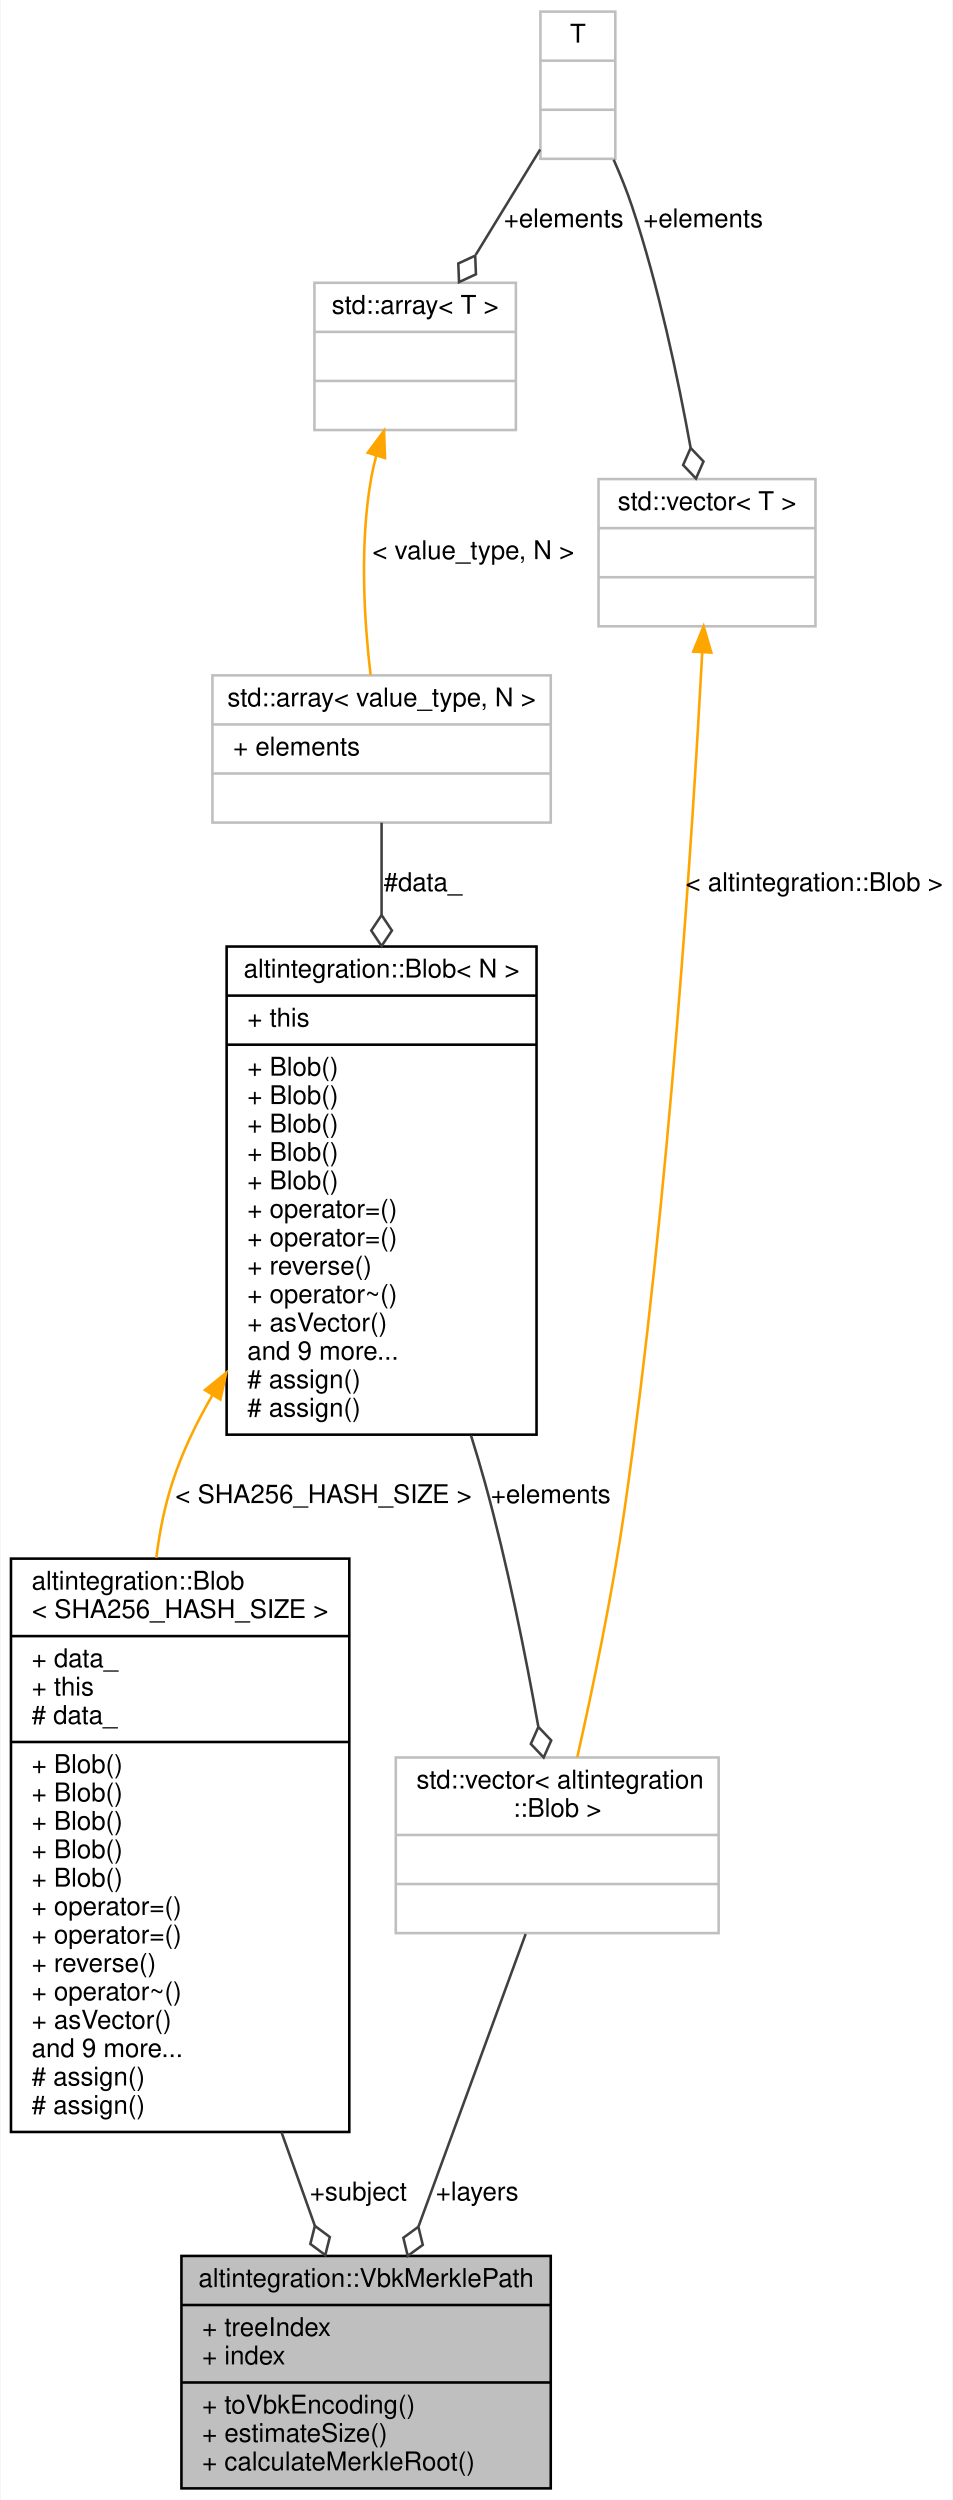
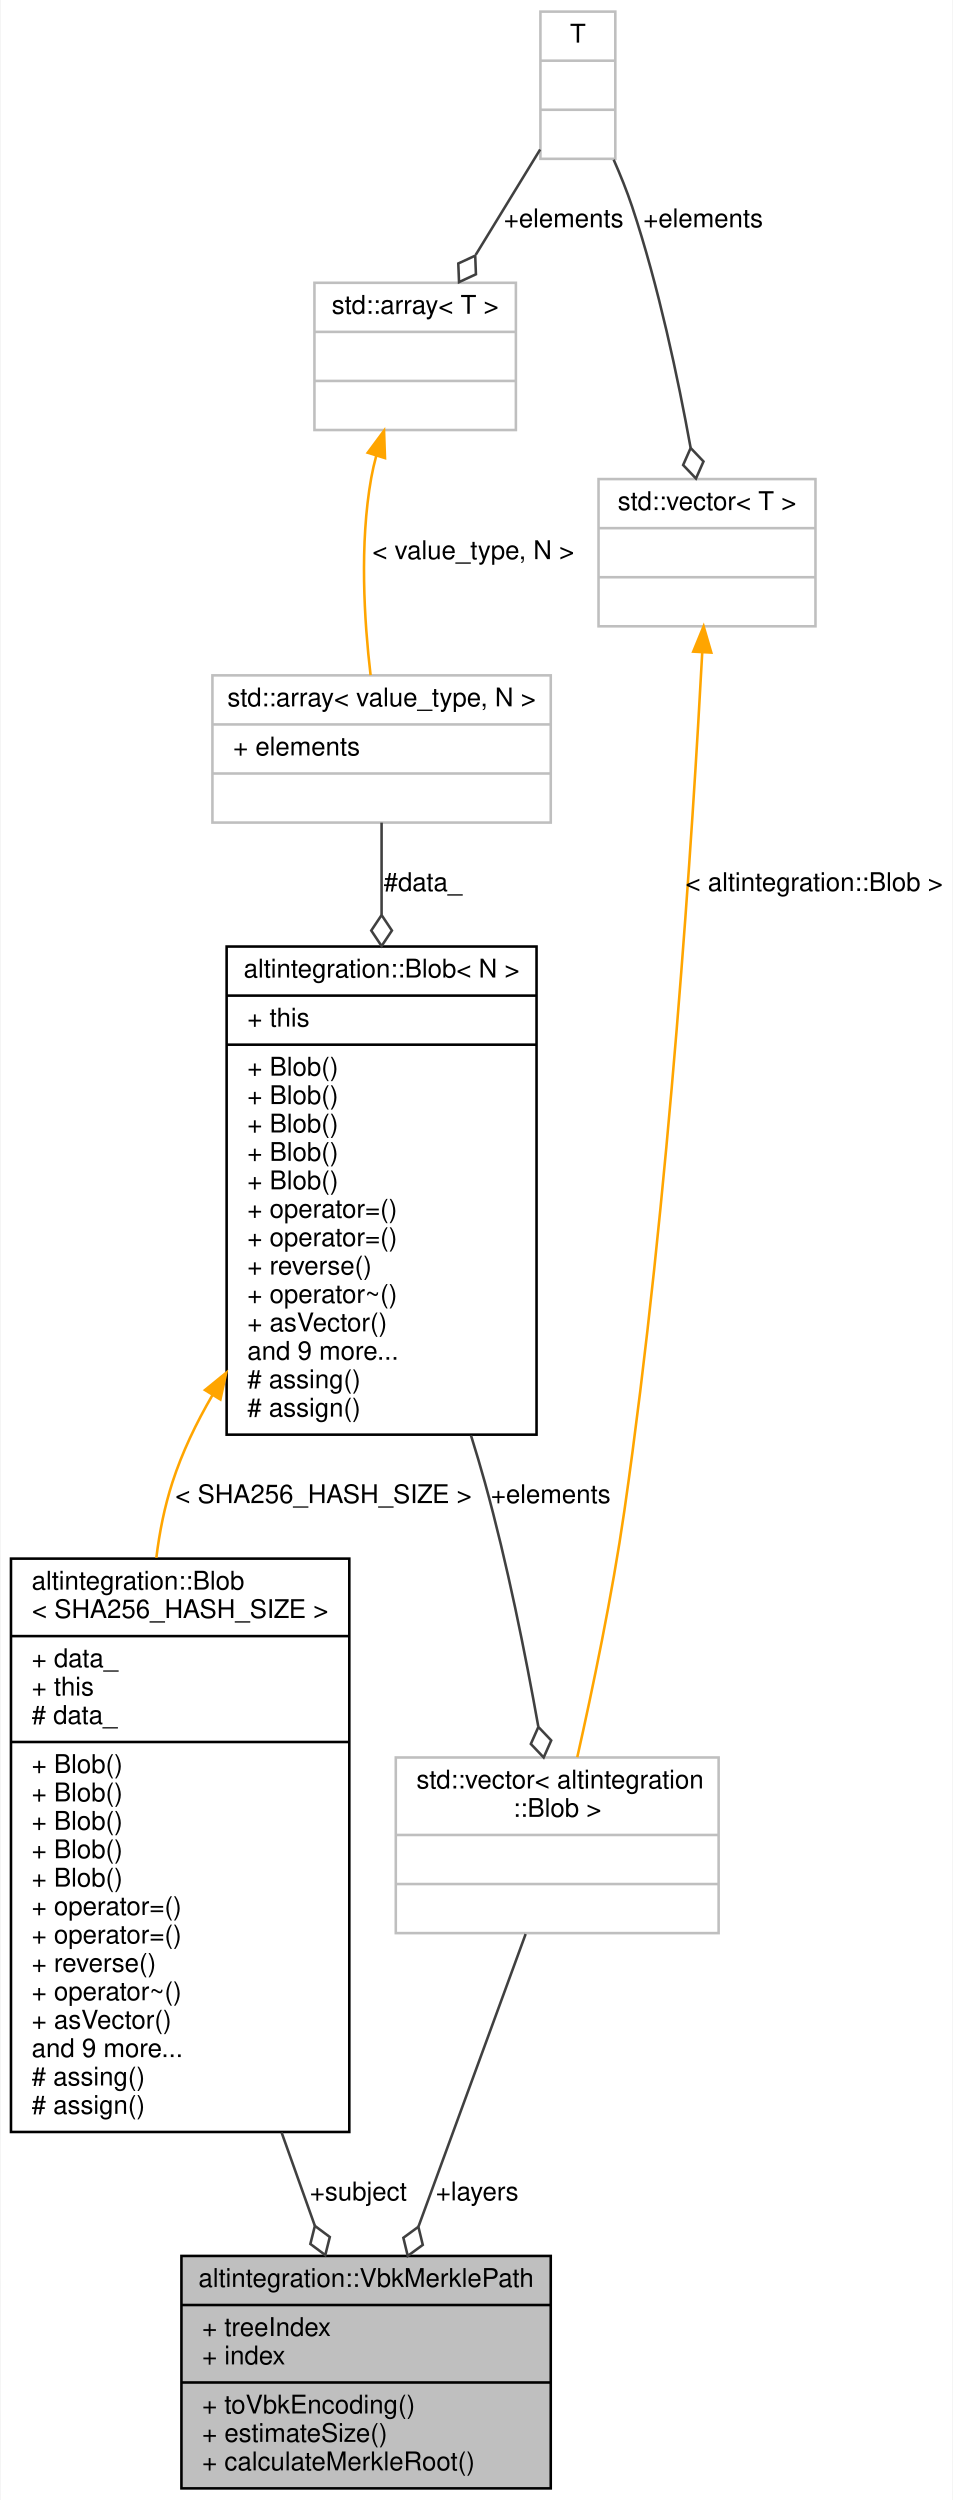
<svg xmlns="http://www.w3.org/2000/svg" xmlns:xlink="http://www.w3.org/1999/xlink" width="369pt" height="968pt" viewBox="0.00 0.00 368.50 968.00">
  <g id="graph0" class="graph" transform="scale(1 1) rotate(0) translate(4 964)">
    <polygon fill="white" stroke="transparent" points="-4,4 -4,-964 364.5,-964 364.5,4 -4,4" />
    <g id="node1" class="node">
      <g id="a_node1">
        <a xlink:title="Path in Merkle tree, which proves that subject exists in the tree.">
          <polygon fill="#bfbfbf" stroke="black" points="66,-0.5 66,-90.5 209,-90.5 209,-0.5 66,-0.5" />
          <text text-anchor="middle" x="137.5" y="-78.5" font-family="Helvetica,sans-Serif" font-size="10.00">altintegration::VbkMerklePath</text>
          <polyline fill="none" stroke="black" points="66,-71.5 209,-71.5 " />
          <text text-anchor="start" x="74" y="-59.5" font-family="Helvetica,sans-Serif" font-size="10.00">+ treeIndex</text>
          <text text-anchor="start" x="74" y="-48.5" font-family="Helvetica,sans-Serif" font-size="10.00">+ index</text>
          <polyline fill="none" stroke="black" points="66,-41.5 209,-41.5 " />
          <text text-anchor="start" x="74" y="-29.5" font-family="Helvetica,sans-Serif" font-size="10.00">+ toVbkEncoding()</text>
          <text text-anchor="start" x="74" y="-18.5" font-family="Helvetica,sans-Serif" font-size="10.00">+ estimateSize()</text>
          <text text-anchor="start" x="74" y="-7.5" font-family="Helvetica,sans-Serif" font-size="10.00">+ calculateMerkleRoot()</text>
        </a>
      </g>
    </g>
    <g id="node2" class="node">
      <g id="a_node2">
        <a xlink:title=" ">
          <polygon fill="white" stroke="#bfbfbf" points="149,-215.5 149,-283.5 274,-283.5 274,-215.5 149,-215.5" />
          <text text-anchor="start" x="157" y="-271.5" font-family="Helvetica,sans-Serif" font-size="10.00">std::vector&lt; altintegration</text>
          <text text-anchor="middle" x="211.5" y="-260.5" font-family="Helvetica,sans-Serif" font-size="10.00">::Blob &gt;</text>
          <polyline fill="none" stroke="#bfbfbf" points="149,-253.5 274,-253.5 " />
          <text text-anchor="middle" x="211.5" y="-241.5" font-family="Helvetica,sans-Serif" font-size="10.00"> </text>
          <polyline fill="none" stroke="#bfbfbf" points="149,-234.5 274,-234.5 " />
          <text text-anchor="middle" x="211.5" y="-222.5" font-family="Helvetica,sans-Serif" font-size="10.00"> </text>
        </a>
      </g>
    </g>
    <g id="edge1" class="edge">
      <path fill="none" stroke="#404040" d="M199.28,-215.14C188.02,-184.4 171.09,-138.2 157.8,-101.92" />
      <polygon fill="none" stroke="#404040" points="157.75,-101.79 151.93,-97.53 153.63,-90.52 159.45,-94.78 157.75,-101.79" />
      <text text-anchor="middle" x="180.5" y="-112" font-family="Helvetica,sans-Serif" font-size="10.00"> +layers</text>
    </g>
    <g id="node3" class="node">
      <g id="a_node3">
        <a xlink:href="structaltintegration_1_1Blob.html" target="_top" xlink:title="Contiguous byte array of fixed size.">
          <polygon fill="white" stroke="black" points="83.5,-408.5 83.5,-597.5 203.5,-597.5 203.5,-408.5 83.5,-408.5" />
          <text text-anchor="middle" x="143.5" y="-585.5" font-family="Helvetica,sans-Serif" font-size="10.00">altintegration::Blob&lt; N &gt;</text>
          <polyline fill="none" stroke="black" points="83.5,-578.5 203.5,-578.5 " />
          <text text-anchor="start" x="91.5" y="-566.5" font-family="Helvetica,sans-Serif" font-size="10.00">+ this</text>
          <polyline fill="none" stroke="black" points="83.5,-559.5 203.5,-559.5 " />
          <text text-anchor="start" x="91.5" y="-547.5" font-family="Helvetica,sans-Serif" font-size="10.00">+ Blob()</text>
          <text text-anchor="start" x="91.5" y="-536.5" font-family="Helvetica,sans-Serif" font-size="10.00">+ Blob()</text>
          <text text-anchor="start" x="91.5" y="-525.5" font-family="Helvetica,sans-Serif" font-size="10.00">+ Blob()</text>
          <text text-anchor="start" x="91.5" y="-514.5" font-family="Helvetica,sans-Serif" font-size="10.00">+ Blob()</text>
          <text text-anchor="start" x="91.5" y="-503.5" font-family="Helvetica,sans-Serif" font-size="10.00">+ Blob()</text>
          <text text-anchor="start" x="91.5" y="-492.5" font-family="Helvetica,sans-Serif" font-size="10.00">+ operator=()</text>
          <text text-anchor="start" x="91.5" y="-481.5" font-family="Helvetica,sans-Serif" font-size="10.00">+ operator=()</text>
          <text text-anchor="start" x="91.5" y="-470.5" font-family="Helvetica,sans-Serif" font-size="10.00">+ reverse()</text>
          <text text-anchor="start" x="91.5" y="-459.5" font-family="Helvetica,sans-Serif" font-size="10.00">+ operator~()</text>
          <text text-anchor="start" x="91.5" y="-448.5" font-family="Helvetica,sans-Serif" font-size="10.00">+ asVector()</text>
          <text text-anchor="start" x="91.5" y="-437.5" font-family="Helvetica,sans-Serif" font-size="10.00">and 9 more...</text>
-           <text text-anchor="start" x="91.5" y="-426.5" font-family="Helvetica,sans-Serif" font-size="10.00"># assign()</text>
+           <text text-anchor="start" x="91.5" y="-426.5" font-family="Helvetica,sans-Serif" font-size="10.00"># assing()</text>
          <text text-anchor="start" x="91.5" y="-415.5" font-family="Helvetica,sans-Serif" font-size="10.00"># assign()</text>
        </a>
      </g>
    </g>
    <g id="edge2" class="edge">
      <path fill="none" stroke="#404040" d="M178.11,-408.21C180.03,-402.08 181.84,-395.97 183.5,-390 192.14,-358.83 199.27,-323.05 204.17,-295.53" />
      <polygon fill="none" stroke="#404040" points="204.21,-295.33 201.29,-288.74 206.26,-283.51 209.18,-290.11 204.21,-295.33" />
      <text text-anchor="middle" x="209" y="-382" font-family="Helvetica,sans-Serif" font-size="10.00"> +elements</text>
    </g>
    <g id="node8" class="node">
      <g id="a_node8">
        <a xlink:href="structaltintegration_1_1Blob.html" target="_top" xlink:title=" ">
          <polygon fill="white" stroke="black" points="0,-138.5 0,-360.5 131,-360.5 131,-138.5 0,-138.5" />
          <text text-anchor="start" x="8" y="-348.5" font-family="Helvetica,sans-Serif" font-size="10.00">altintegration::Blob</text>
          <text text-anchor="middle" x="65.5" y="-337.5" font-family="Helvetica,sans-Serif" font-size="10.00">&lt; SHA256_HASH_SIZE &gt;</text>
          <polyline fill="none" stroke="black" points="0,-330.5 131,-330.5 " />
          <text text-anchor="start" x="8" y="-318.5" font-family="Helvetica,sans-Serif" font-size="10.00">+ data_</text>
          <text text-anchor="start" x="8" y="-307.5" font-family="Helvetica,sans-Serif" font-size="10.00">+ this</text>
          <text text-anchor="start" x="8" y="-296.5" font-family="Helvetica,sans-Serif" font-size="10.00"># data_</text>
          <polyline fill="none" stroke="black" points="0,-289.5 131,-289.5 " />
          <text text-anchor="start" x="8" y="-277.5" font-family="Helvetica,sans-Serif" font-size="10.00">+ Blob()</text>
          <text text-anchor="start" x="8" y="-266.5" font-family="Helvetica,sans-Serif" font-size="10.00">+ Blob()</text>
          <text text-anchor="start" x="8" y="-255.5" font-family="Helvetica,sans-Serif" font-size="10.00">+ Blob()</text>
          <text text-anchor="start" x="8" y="-244.5" font-family="Helvetica,sans-Serif" font-size="10.00">+ Blob()</text>
          <text text-anchor="start" x="8" y="-233.5" font-family="Helvetica,sans-Serif" font-size="10.00">+ Blob()</text>
          <text text-anchor="start" x="8" y="-222.5" font-family="Helvetica,sans-Serif" font-size="10.00">+ operator=()</text>
          <text text-anchor="start" x="8" y="-211.5" font-family="Helvetica,sans-Serif" font-size="10.00">+ operator=()</text>
          <text text-anchor="start" x="8" y="-200.5" font-family="Helvetica,sans-Serif" font-size="10.00">+ reverse()</text>
          <text text-anchor="start" x="8" y="-189.5" font-family="Helvetica,sans-Serif" font-size="10.00">+ operator~()</text>
          <text text-anchor="start" x="8" y="-178.5" font-family="Helvetica,sans-Serif" font-size="10.00">+ asVector()</text>
          <text text-anchor="start" x="8" y="-167.5" font-family="Helvetica,sans-Serif" font-size="10.00">and 9 more...</text>
-           <text text-anchor="start" x="8" y="-156.5" font-family="Helvetica,sans-Serif" font-size="10.00"># assign()</text>
+           <text text-anchor="start" x="8" y="-156.5" font-family="Helvetica,sans-Serif" font-size="10.00"># assing()</text>
          <text text-anchor="start" x="8" y="-145.5" font-family="Helvetica,sans-Serif" font-size="10.00"># assign()</text>
        </a>
      </g>
    </g>
    <g id="edge9" class="edge">
      <path fill="none" stroke="orange" d="M78.07,-423.9C71.73,-413.05 66.26,-401.62 62.5,-390 59.48,-380.67 57.49,-370.79 56.28,-360.79" />
      <polygon fill="orange" stroke="orange" points="75.12,-425.78 83.34,-432.47 81.09,-422.11 75.12,-425.78" />
      <text text-anchor="middle" x="121" y="-382" font-family="Helvetica,sans-Serif" font-size="10.00"> &lt; SHA256_HASH_SIZE &gt;</text>
    </g>
    <g id="node4" class="node">
      <g id="a_node4">
        <a xlink:title=" ">
          <polygon fill="white" stroke="#bfbfbf" points="78,-645.5 78,-702.5 209,-702.5 209,-645.5 78,-645.5" />
          <text text-anchor="middle" x="143.5" y="-690.5" font-family="Helvetica,sans-Serif" font-size="10.00">std::array&lt; value_type, N &gt;</text>
          <polyline fill="none" stroke="#bfbfbf" points="78,-683.5 209,-683.5 " />
          <text text-anchor="start" x="86" y="-671.5" font-family="Helvetica,sans-Serif" font-size="10.00">+ elements</text>
          <polyline fill="none" stroke="#bfbfbf" points="78,-664.5 209,-664.5 " />
          <text text-anchor="middle" x="143.5" y="-652.5" font-family="Helvetica,sans-Serif" font-size="10.00"> </text>
        </a>
      </g>
    </g>
    <g id="edge3" class="edge">
      <path fill="none" stroke="#404040" d="M143.5,-645.47C143.5,-635.23 143.5,-622.9 143.5,-609.84" />
      <polygon fill="none" stroke="#404040" points="143.5,-609.69 139.5,-603.69 143.5,-597.69 147.5,-603.69 143.5,-609.69" />
      <text text-anchor="middle" x="159.5" y="-619" font-family="Helvetica,sans-Serif" font-size="10.00"> #data_</text>
    </g>
    <g id="node5" class="node">
      <g id="a_node5">
        <a xlink:title=" ">
          <polygon fill="white" stroke="#bfbfbf" points="117.5,-797.5 117.5,-854.5 195.5,-854.5 195.5,-797.5 117.5,-797.5" />
          <text text-anchor="middle" x="156.5" y="-842.5" font-family="Helvetica,sans-Serif" font-size="10.00">std::array&lt; T &gt;</text>
          <polyline fill="none" stroke="#bfbfbf" points="117.5,-835.5 195.5,-835.5 " />
          <text text-anchor="middle" x="156.5" y="-823.5" font-family="Helvetica,sans-Serif" font-size="10.00"> </text>
          <polyline fill="none" stroke="#bfbfbf" points="117.5,-816.5 195.5,-816.5 " />
          <text text-anchor="middle" x="156.5" y="-804.5" font-family="Helvetica,sans-Serif" font-size="10.00"> </text>
        </a>
      </g>
    </g>
    <g id="edge4" class="edge">
      <path fill="none" stroke="orange" d="M141.45,-787.58C140.67,-784.71 140.01,-781.83 139.5,-779 134.92,-753.39 136.76,-723.68 139.24,-702.59" />
      <polygon fill="orange" stroke="orange" points="138.14,-788.71 144.45,-797.22 144.82,-786.63 138.14,-788.71" />
      <text text-anchor="middle" x="179" y="-747.5" font-family="Helvetica,sans-Serif" font-size="10.00"> &lt; value_type, N &gt;</text>
    </g>
    <g id="node6" class="node">
      <g id="a_node6">
        <a xlink:title=" ">
          <polygon fill="white" stroke="#bfbfbf" points="205,-902.5 205,-959.5 234,-959.5 234,-902.5 205,-902.5" />
          <text text-anchor="middle" x="219.5" y="-947.5" font-family="Helvetica,sans-Serif" font-size="10.00">T</text>
          <polyline fill="none" stroke="#bfbfbf" points="205,-940.5 234,-940.5 " />
          <text text-anchor="middle" x="219.5" y="-928.5" font-family="Helvetica,sans-Serif" font-size="10.00"> </text>
          <polyline fill="none" stroke="#bfbfbf" points="205,-921.5 234,-921.5 " />
          <text text-anchor="middle" x="219.5" y="-909.5" font-family="Helvetica,sans-Serif" font-size="10.00"> </text>
        </a>
      </g>
    </g>
    <g id="edge5" class="edge">
      <path fill="none" stroke="#404040" d="M204.89,-906.11C197.49,-894.01 188.32,-879.03 179.97,-865.37" />
      <polygon fill="none" stroke="#404040" points="179.75,-865.01 173.2,-861.98 173.49,-854.77 180.03,-857.8 179.75,-865.01" />
      <text text-anchor="middle" x="214" y="-876" font-family="Helvetica,sans-Serif" font-size="10.00"> +elements</text>
    </g>
    <g id="node7" class="node">
      <g id="a_node7">
        <a xlink:title=" ">
          <polygon fill="white" stroke="#bfbfbf" points="227.5,-721.5 227.5,-778.5 311.5,-778.5 311.5,-721.5 227.5,-721.5" />
          <text text-anchor="middle" x="269.5" y="-766.5" font-family="Helvetica,sans-Serif" font-size="10.00">std::vector&lt; T &gt;</text>
          <polyline fill="none" stroke="#bfbfbf" points="227.5,-759.5 311.5,-759.5 " />
          <text text-anchor="middle" x="269.5" y="-747.5" font-family="Helvetica,sans-Serif" font-size="10.00"> </text>
          <polyline fill="none" stroke="#bfbfbf" points="227.5,-740.5 311.5,-740.5 " />
          <text text-anchor="middle" x="269.5" y="-728.5" font-family="Helvetica,sans-Serif" font-size="10.00"> </text>
        </a>
      </g>
    </g>
    <g id="edge7" class="edge">
      <path fill="none" stroke="#404040" d="M233.36,-902.16C235.97,-896.26 238.5,-890 240.5,-884 250.72,-853.32 258.3,-817.44 263.14,-790.68" />
      <polygon fill="none" stroke="#404040" points="263.17,-790.54 260.26,-783.94 265.23,-778.72 268.14,-785.32 263.17,-790.54" />
      <text text-anchor="middle" x="268" y="-876" font-family="Helvetica,sans-Serif" font-size="10.00"> +elements</text>
    </g>
    <g id="edge6" class="edge">
      <path fill="none" stroke="orange" d="M267.66,-711.41C264.07,-644.37 254.9,-499.85 237.5,-379 232.8,-346.33 225.08,-309.45 219.27,-283.6" />
      <polygon fill="orange" stroke="orange" points="264.17,-711.69 268.19,-721.49 271.16,-711.32 264.17,-711.69" />
      <text text-anchor="middle" x="311" y="-619" font-family="Helvetica,sans-Serif" font-size="10.00"> &lt; altintegration::Blob &gt;</text>
    </g>
    <g id="edge8" class="edge">
      <path fill="none" stroke="#404040" d="M104.77,-138.34C109.21,-125.87 113.59,-113.59 117.63,-102.26" />
      <polygon fill="none" stroke="#404040" points="117.67,-102.14 115.92,-95.14 121.7,-90.83 123.45,-97.83 117.67,-102.14" />
      <text text-anchor="middle" x="134.5" y="-112" font-family="Helvetica,sans-Serif" font-size="10.00"> +subject</text>
    </g>
  </g>
</svg>
